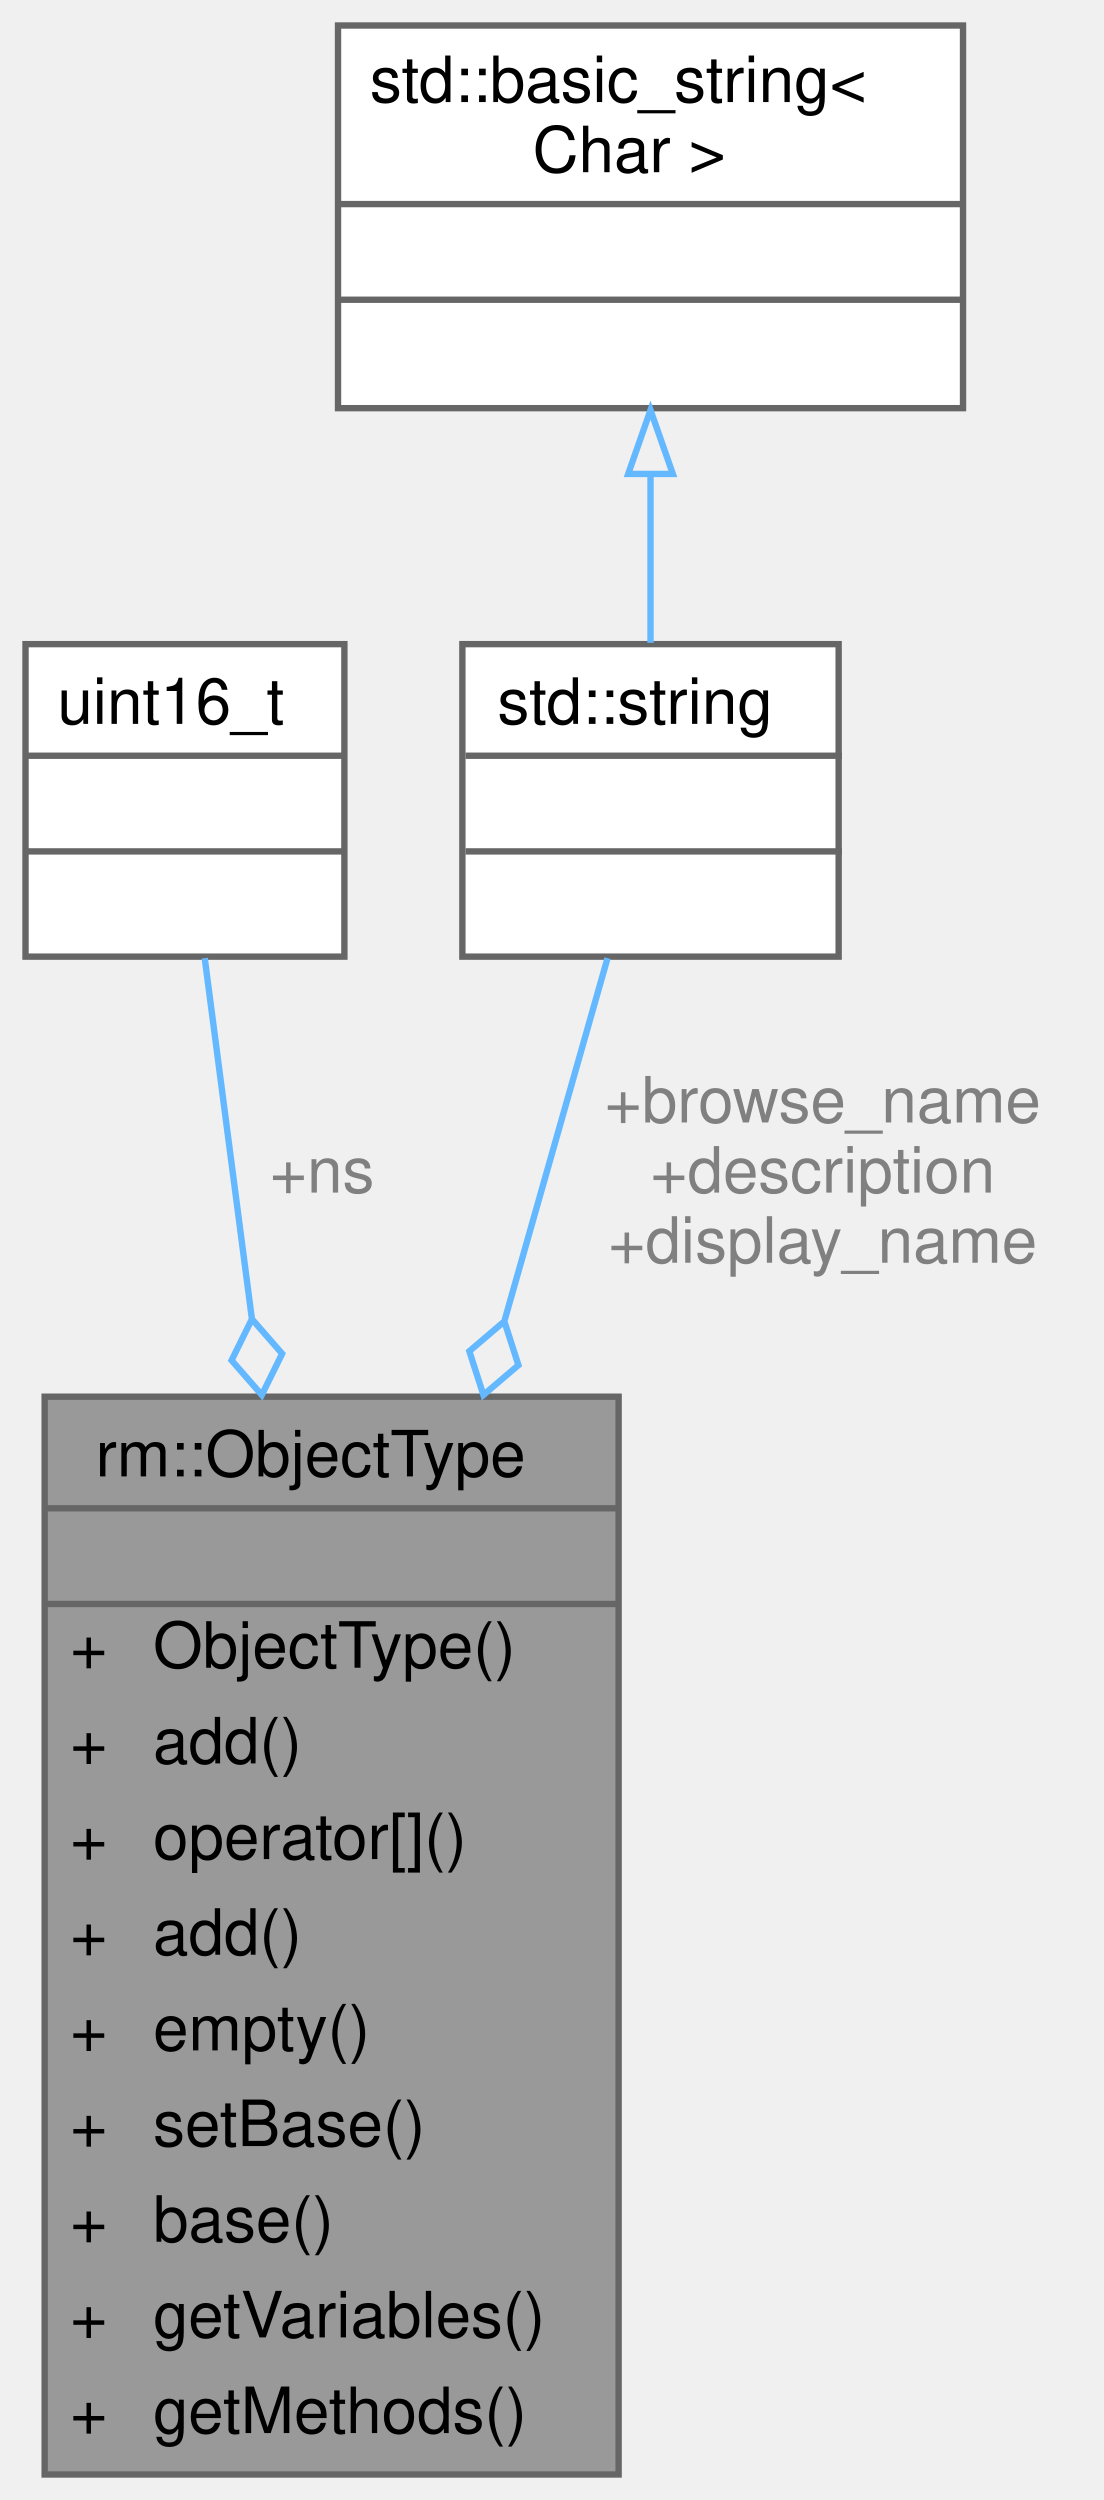
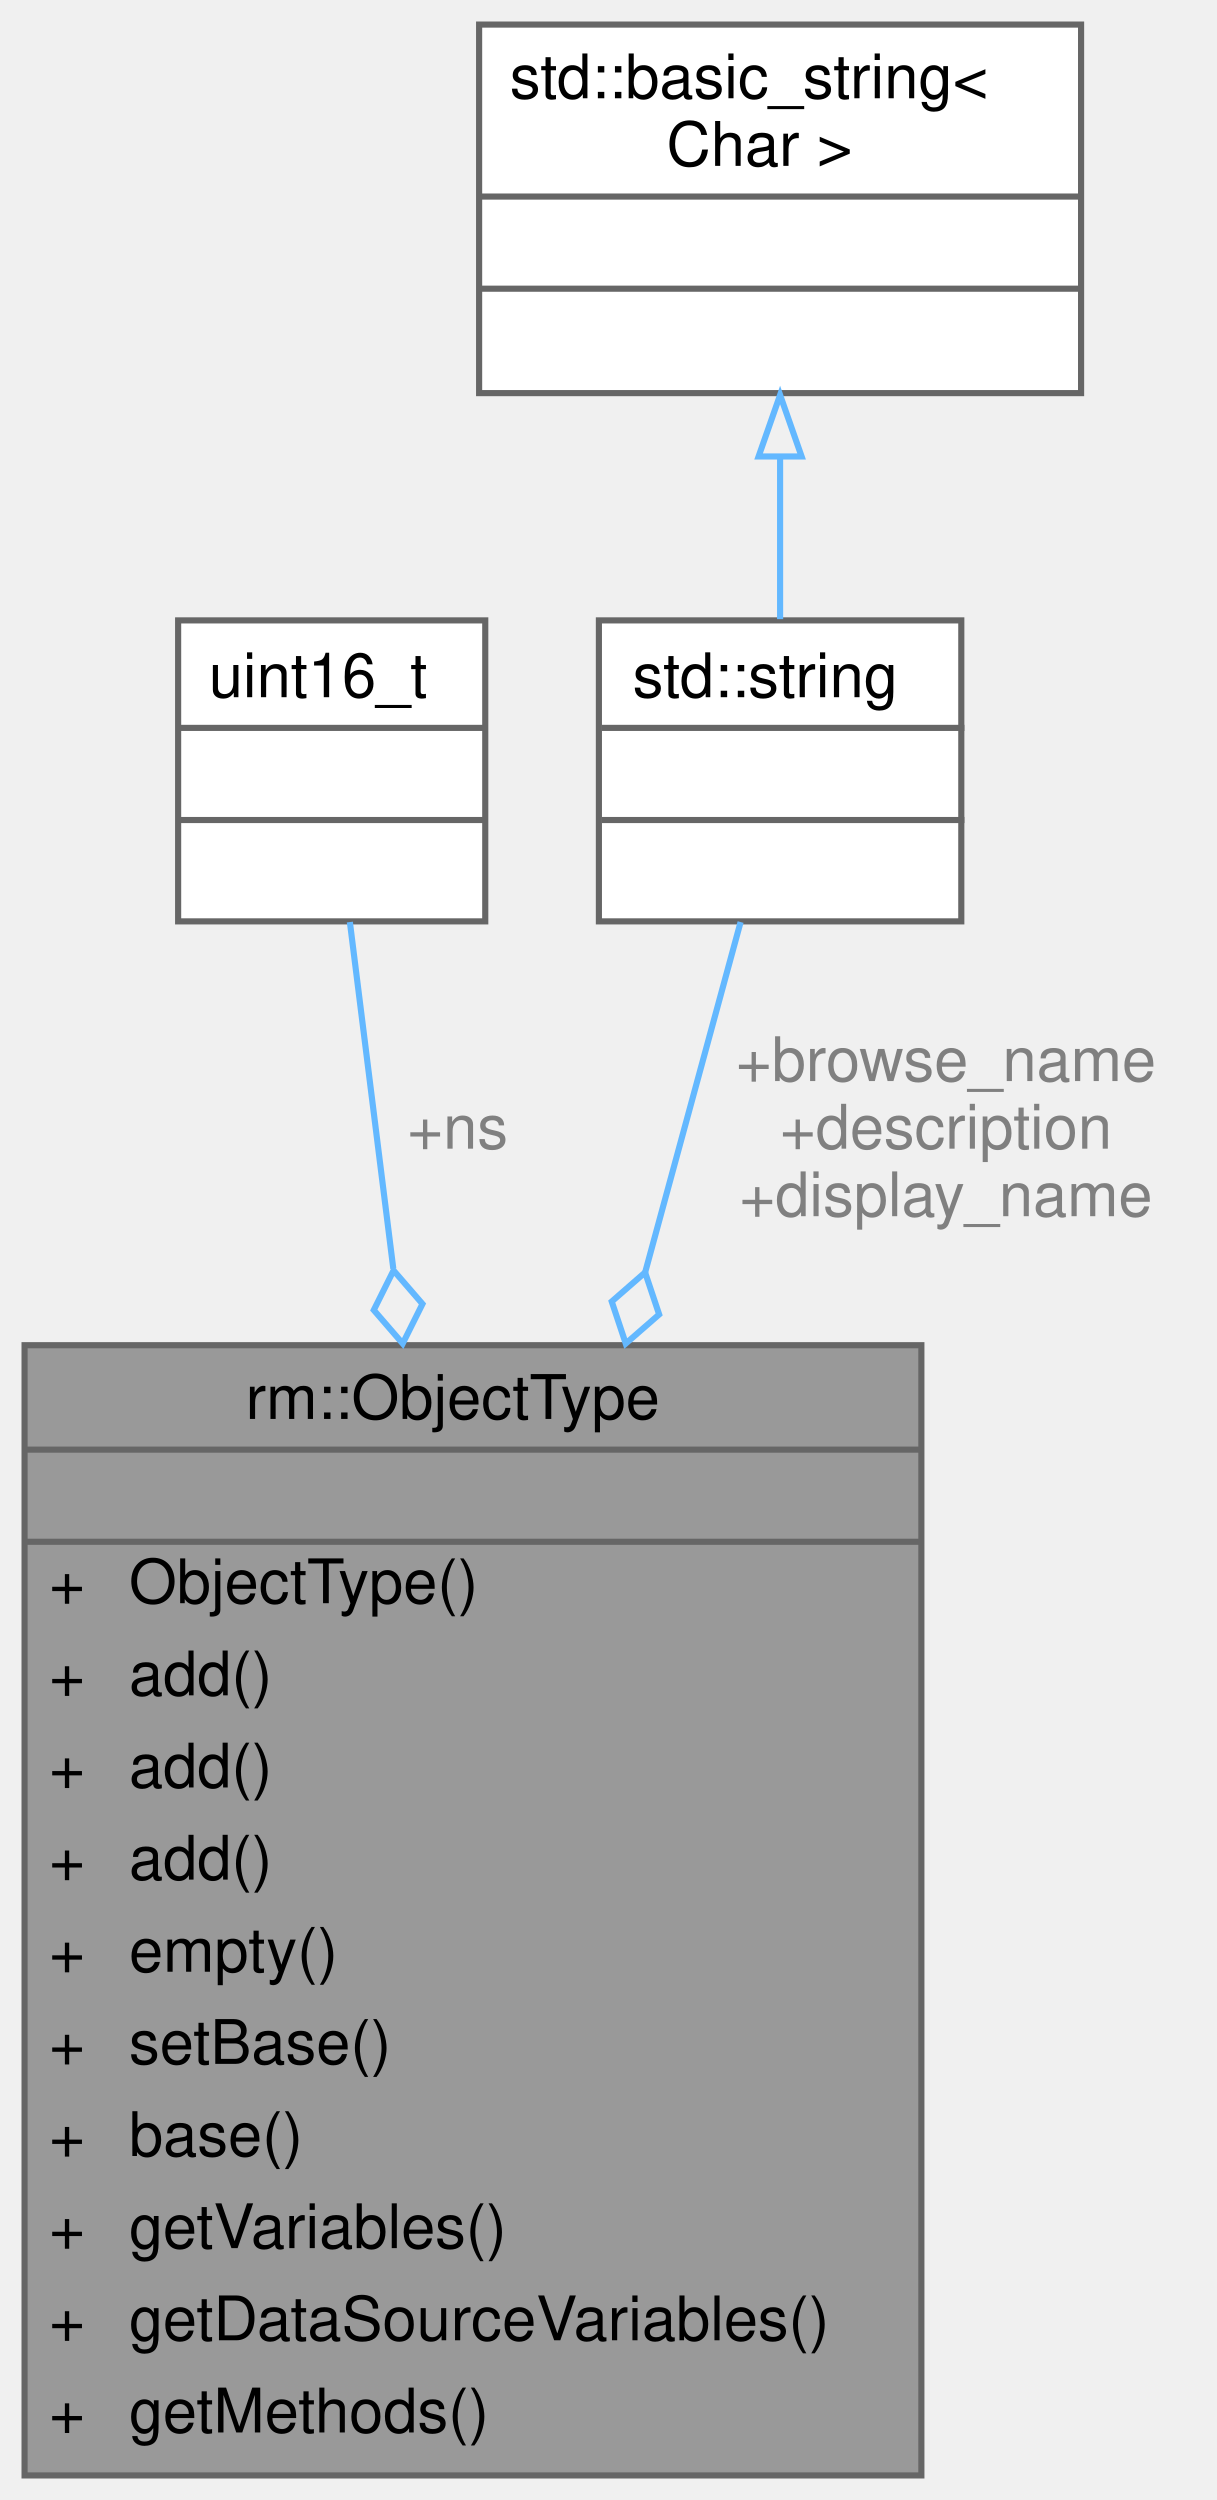
- <svg xmlns="http://www.w3.org/2000/svg" xmlns:xlink="http://www.w3.org/1999/xlink" width="173pt" height="392pt" viewBox="0.00 0.00 173.00 392.00">
-   <g id="graph0" class="graph" transform="scale(1 1) rotate(0) translate(4 388)">
+ <svg xmlns="http://www.w3.org/2000/svg" xmlns:xlink="http://www.w3.org/1999/xlink" width="198pt" height="407pt" viewBox="0.00 0.00 198.00 407.00">
+   <g id="graph0" class="graph" transform="scale(1 1) rotate(0) translate(4 403)">
    <g id="Node000001" class="node">
      <g id="a_Node000001">
        <a xlink:title="OPC UA 对象类型">
-           <polygon fill="#999999" stroke="transparent" points="93,-169 3,-169 3,0 93,0 93,-169" />
-           <text text-anchor="start" x="11" y="-156.5" font-family="Helvetica,sans-Serif" font-size="10.00">rm::ObjectType</text>
-           <text text-anchor="start" x="46" y="-141.5" font-family="Helvetica,sans-Serif" font-size="10.00"> </text>
-           <text text-anchor="start" x="7" y="-126.5" font-family="Helvetica,sans-Serif" font-size="10.00">+</text>
-           <text text-anchor="start" x="20" y="-126.5" font-family="Helvetica,sans-Serif" font-size="10.00">ObjectType()</text>
-           <text text-anchor="start" x="7" y="-111.5" font-family="Helvetica,sans-Serif" font-size="10.00">+</text>
-           <text text-anchor="start" x="20" y="-111.5" font-family="Helvetica,sans-Serif" font-size="10.00">add()</text>
-           <text text-anchor="start" x="7" y="-96.5" font-family="Helvetica,sans-Serif" font-size="10.00">+</text>
-           <text text-anchor="start" x="20" y="-96.5" font-family="Helvetica,sans-Serif" font-size="10.00">operator[]()</text>
-           <text text-anchor="start" x="7" y="-81.5" font-family="Helvetica,sans-Serif" font-size="10.00">+</text>
-           <text text-anchor="start" x="20" y="-81.5" font-family="Helvetica,sans-Serif" font-size="10.00">add()</text>
-           <text text-anchor="start" x="7" y="-66.5" font-family="Helvetica,sans-Serif" font-size="10.00">+</text>
-           <text text-anchor="start" x="20" y="-66.5" font-family="Helvetica,sans-Serif" font-size="10.00">empty()</text>
-           <text text-anchor="start" x="7" y="-51.5" font-family="Helvetica,sans-Serif" font-size="10.00">+</text>
-           <text text-anchor="start" x="20" y="-51.5" font-family="Helvetica,sans-Serif" font-size="10.00">setBase()</text>
-           <text text-anchor="start" x="7" y="-36.5" font-family="Helvetica,sans-Serif" font-size="10.00">+</text>
-           <text text-anchor="start" x="20" y="-36.5" font-family="Helvetica,sans-Serif" font-size="10.00">base()</text>
-           <text text-anchor="start" x="7" y="-21.5" font-family="Helvetica,sans-Serif" font-size="10.00">+</text>
-           <text text-anchor="start" x="20" y="-21.5" font-family="Helvetica,sans-Serif" font-size="10.00">getVariables()</text>
-           <text text-anchor="start" x="7" y="-6.5" font-family="Helvetica,sans-Serif" font-size="10.00">+</text>
-           <text text-anchor="start" x="20" y="-6.5" font-family="Helvetica,sans-Serif" font-size="10.00">getMethods()</text>
-           <polygon fill="#666666" stroke="#666666" points="3,-151.5 3,-151.5 93,-151.5 93,-151.5 3,-151.5" />
-           <polygon fill="#666666" stroke="#666666" points="3,-136.5 3,-136.5 93,-136.5 93,-136.5 3,-136.5" />
-           <polygon fill="none" stroke="#666666" points="3,0 3,-169 93,-169 93,0 3,0" />
+           <polygon fill="#999999" stroke="transparent" points="146,-184 0,-184 0,0 146,0 146,-184" />
+           <text text-anchor="start" x="36" y="-172" font-family="Helvetica,sans-Serif" font-size="10.00">rm::ObjectType</text>
+           <text text-anchor="start" x="71" y="-157" font-family="Helvetica,sans-Serif" font-size="10.00"> </text>
+           <text text-anchor="start" x="4" y="-142" font-family="Helvetica,sans-Serif" font-size="10.00">+</text>
+           <text text-anchor="start" x="17" y="-142" font-family="Helvetica,sans-Serif" font-size="10.00">ObjectType()</text>
+           <text text-anchor="start" x="4" y="-127" font-family="Helvetica,sans-Serif" font-size="10.00">+</text>
+           <text text-anchor="start" x="17" y="-127" font-family="Helvetica,sans-Serif" font-size="10.00">add()</text>
+           <text text-anchor="start" x="4" y="-112" font-family="Helvetica,sans-Serif" font-size="10.00">+</text>
+           <text text-anchor="start" x="17" y="-112" font-family="Helvetica,sans-Serif" font-size="10.00">add()</text>
+           <text text-anchor="start" x="4" y="-97" font-family="Helvetica,sans-Serif" font-size="10.00">+</text>
+           <text text-anchor="start" x="17" y="-97" font-family="Helvetica,sans-Serif" font-size="10.00">add()</text>
+           <text text-anchor="start" x="4" y="-82" font-family="Helvetica,sans-Serif" font-size="10.00">+</text>
+           <text text-anchor="start" x="17" y="-82" font-family="Helvetica,sans-Serif" font-size="10.00">empty()</text>
+           <text text-anchor="start" x="4" y="-67" font-family="Helvetica,sans-Serif" font-size="10.00">+</text>
+           <text text-anchor="start" x="17" y="-67" font-family="Helvetica,sans-Serif" font-size="10.00">setBase()</text>
+           <text text-anchor="start" x="4" y="-52" font-family="Helvetica,sans-Serif" font-size="10.00">+</text>
+           <text text-anchor="start" x="17" y="-52" font-family="Helvetica,sans-Serif" font-size="10.00">base()</text>
+           <text text-anchor="start" x="4" y="-37" font-family="Helvetica,sans-Serif" font-size="10.00">+</text>
+           <text text-anchor="start" x="17" y="-37" font-family="Helvetica,sans-Serif" font-size="10.00">getVariables()</text>
+           <text text-anchor="start" x="4" y="-22" font-family="Helvetica,sans-Serif" font-size="10.00">+</text>
+           <text text-anchor="start" x="17" y="-22" font-family="Helvetica,sans-Serif" font-size="10.00">getDataSourceVariables()</text>
+           <text text-anchor="start" x="4" y="-7" font-family="Helvetica,sans-Serif" font-size="10.00">+</text>
+           <text text-anchor="start" x="17" y="-7" font-family="Helvetica,sans-Serif" font-size="10.00">getMethods()</text>
+           <polygon fill="#666666" stroke="#666666" points="0,-167 0,-167 146,-167 146,-167 0,-167" />
+           <polygon fill="#666666" stroke="#666666" points="0,-152 0,-152 146,-152 146,-152 0,-152" />
+           <polygon fill="none" stroke="#666666" points="0,0 0,-184 146,-184 146,0 0,0" />
        </a>
      </g>
    </g>
    <g id="Node000002" class="node">
      <g id="a_Node000002">
        <a xlink:title=" ">
-           <polygon fill="white" stroke="transparent" points="50,-287 0,-287 0,-238 50,-238 50,-287" />
-           <text text-anchor="start" x="5" y="-274.5" font-family="Helvetica,sans-Serif" font-size="10.00">uint16_t</text>
-           <text text-anchor="start" x="23" y="-259.5" font-family="Helvetica,sans-Serif" font-size="10.00"> </text>
-           <text text-anchor="start" x="23" y="-244.5" font-family="Helvetica,sans-Serif" font-size="10.00"> </text>
-           <polygon fill="#666666" stroke="#666666" points="0,-269.5 0,-269.5 50,-269.5 50,-269.5 0,-269.5" />
-           <polygon fill="#666666" stroke="#666666" points="0,-254.5 0,-254.5 50,-254.5 50,-254.5 0,-254.5" />
-           <polygon fill="none" stroke="#666666" points="0,-238 0,-287 50,-287 50,-238 0,-238" />
+           <polygon fill="white" stroke="transparent" points="75,-302 25,-302 25,-253 75,-253 75,-302" />
+           <text text-anchor="start" x="30" y="-289.5" font-family="Helvetica,sans-Serif" font-size="10.00">uint16_t</text>
+           <text text-anchor="start" x="48" y="-274.5" font-family="Helvetica,sans-Serif" font-size="10.00"> </text>
+           <text text-anchor="start" x="48" y="-259.5" font-family="Helvetica,sans-Serif" font-size="10.00"> </text>
+           <polygon fill="#666666" stroke="#666666" points="25,-284.5 25,-284.5 75,-284.5 75,-284.5 25,-284.5" />
+           <polygon fill="#666666" stroke="#666666" points="25,-269.5 25,-269.5 75,-269.5 75,-269.5 25,-269.5" />
+           <polygon fill="none" stroke="#666666" points="25,-253 25,-302 75,-302 75,-253 25,-253" />
        </a>
      </g>
    </g>
    <g id="edge1_Node000001_Node000002" class="edge">
      <g id="a_edge1_Node000001_Node000002">
        <a xlink:title=" ">
-           <path fill="none" stroke="#63b8ff" d="M28.1,-237.76C30.06,-222.79 32.73,-202.36 35.48,-181.33" />
-           <polygon fill="none" stroke="#63b8ff" points="35.5,-181.17 32.31,-174.7 37.05,-169.27 40.24,-175.74 35.5,-181.17" />
+           <path fill="none" stroke="#63b8ff" d="M52.96,-252.89C54.82,-238.01 57.38,-217.66 60.03,-196.46" />
+           <polygon fill="none" stroke="#63b8ff" points="60.07,-196.17 56.85,-189.72 61.56,-184.27 64.78,-190.72 60.07,-196.17" />
        </a>
      </g>
-       <text text-anchor="middle" x="46.5" y="-201" font-family="Helvetica,sans-Serif" font-size="10.00" fill="grey"> +ns</text>
+       <text text-anchor="middle" x="70.5" y="-216" font-family="Helvetica,sans-Serif" font-size="10.00" fill="grey"> +ns</text>
    </g>
    <g id="Node000003" class="node">
      <g id="a_Node000003">
        <a xlink:title=" ">
-           <polygon fill="white" stroke="transparent" points="127.5,-287 68.5,-287 68.5,-238 127.5,-238 127.5,-287" />
-           <text text-anchor="start" x="74" y="-274.5" font-family="Helvetica,sans-Serif" font-size="10.00">std::string</text>
-           <text text-anchor="start" x="96.5" y="-259.5" font-family="Helvetica,sans-Serif" font-size="10.00"> </text>
-           <text text-anchor="start" x="96.5" y="-244.5" font-family="Helvetica,sans-Serif" font-size="10.00"> </text>
-           <polygon fill="#666666" stroke="#666666" points="69,-269.5 69,-269.5 128,-269.5 128,-269.5 69,-269.5" />
-           <polygon fill="#666666" stroke="#666666" points="69,-254.5 69,-254.5 128,-254.5 128,-254.5 69,-254.5" />
-           <polygon fill="none" stroke="#666666" points="68.5,-238 68.5,-287 127.5,-287 127.5,-238 68.5,-238" />
+           <polygon fill="white" stroke="transparent" points="152.5,-302 93.5,-302 93.5,-253 152.5,-253 152.5,-302" />
+           <text text-anchor="start" x="99" y="-289.5" font-family="Helvetica,sans-Serif" font-size="10.00">std::string</text>
+           <text text-anchor="start" x="121.5" y="-274.5" font-family="Helvetica,sans-Serif" font-size="10.00"> </text>
+           <text text-anchor="start" x="121.5" y="-259.5" font-family="Helvetica,sans-Serif" font-size="10.00"> </text>
+           <polygon fill="#666666" stroke="#666666" points="94,-284.5 94,-284.5 153,-284.5 153,-284.5 94,-284.5" />
+           <polygon fill="#666666" stroke="#666666" points="94,-269.5 94,-269.5 153,-269.5 153,-269.5 94,-269.5" />
+           <polygon fill="none" stroke="#666666" points="93.5,-253 93.5,-302 152.5,-302 152.5,-253 93.5,-253" />
        </a>
      </g>
    </g>
    <g id="edge2_Node000001_Node000003" class="edge">
      <g id="a_edge2_Node000001_Node000003">
        <a xlink:title=" ">
-           <path fill="none" stroke="#63b8ff" d="M91.26,-237.76C86.98,-222.72 81.15,-202.17 75.14,-181.04" />
-           <polygon fill="none" stroke="#63b8ff" points="75.08,-180.81 69.59,-176.13 71.8,-169.27 77.29,-173.95 75.08,-180.81" />
+           <path fill="none" stroke="#63b8ff" d="M116.57,-252.89C112.47,-237.87 106.86,-217.28 101.03,-195.86" />
+           <polygon fill="none" stroke="#63b8ff" points="101.02,-195.85 95.59,-191.11 97.87,-184.27 103.31,-189.01 101.02,-195.85" />
        </a>
      </g>
-       <text text-anchor="middle" x="125" y="-212" font-family="Helvetica,sans-Serif" font-size="10.00" fill="grey"> +browse_name</text>
-       <text text-anchor="middle" x="125" y="-201" font-family="Helvetica,sans-Serif" font-size="10.00" fill="grey">+description</text>
-       <text text-anchor="middle" x="125" y="-190" font-family="Helvetica,sans-Serif" font-size="10.00" fill="grey">+display_name</text>
+       <text text-anchor="middle" x="150" y="-227" font-family="Helvetica,sans-Serif" font-size="10.00" fill="grey"> +browse_name</text>
+       <text text-anchor="middle" x="150" y="-216" font-family="Helvetica,sans-Serif" font-size="10.00" fill="grey">+description</text>
+       <text text-anchor="middle" x="150" y="-205" font-family="Helvetica,sans-Serif" font-size="10.00" fill="grey">+display_name</text>
    </g>
    <g id="Node000004" class="node">
      <g id="a_Node000004">
        <a xlink:title=" ">
-           <polygon fill="white" stroke="transparent" points="147,-384 49,-384 49,-324 147,-324 147,-384" />
-           <text text-anchor="start" x="54" y="-372" font-family="Helvetica,sans-Serif" font-size="10.00">std::basic_string&lt;</text>
-           <text text-anchor="start" x="79.5" y="-361" font-family="Helvetica,sans-Serif" font-size="10.00"> Char &gt;</text>
-           <text text-anchor="start" x="96" y="-346" font-family="Helvetica,sans-Serif" font-size="10.00"> </text>
-           <text text-anchor="start" x="96" y="-331" font-family="Helvetica,sans-Serif" font-size="10.00"> </text>
-           <polygon fill="#666666" stroke="#666666" points="49,-356 49,-356 147,-356 147,-356 49,-356" />
-           <polygon fill="#666666" stroke="#666666" points="49,-341 49,-341 147,-341 147,-341 49,-341" />
-           <polygon fill="none" stroke="#666666" points="49,-324 49,-384 147,-384 147,-324 49,-324" />
+           <polygon fill="white" stroke="transparent" points="172,-399 74,-399 74,-339 172,-339 172,-399" />
+           <text text-anchor="start" x="79" y="-387" font-family="Helvetica,sans-Serif" font-size="10.00">std::basic_string&lt;</text>
+           <text text-anchor="start" x="104.5" y="-376" font-family="Helvetica,sans-Serif" font-size="10.00"> Char &gt;</text>
+           <text text-anchor="start" x="121" y="-361" font-family="Helvetica,sans-Serif" font-size="10.00"> </text>
+           <text text-anchor="start" x="121" y="-346" font-family="Helvetica,sans-Serif" font-size="10.00"> </text>
+           <polygon fill="#666666" stroke="#666666" points="74,-371 74,-371 172,-371 172,-371 74,-371" />
+           <polygon fill="#666666" stroke="#666666" points="74,-356 74,-356 172,-356 172,-356 74,-356" />
+           <polygon fill="none" stroke="#666666" points="74,-339 74,-399 172,-399 172,-339 74,-339" />
        </a>
      </g>
    </g>
    <g id="edge3_Node000003_Node000004" class="edge">
      <g id="a_edge3_Node000003_Node000004">
        <a xlink:title=" ">
-           <path fill="none" stroke="#63b8ff" d="M98,-313.41C98,-304.47 98,-295.25 98,-287.21" />
-           <polygon fill="none" stroke="#63b8ff" points="94.5,-313.69 98,-323.69 101.5,-313.69 94.5,-313.69" />
+           <path fill="none" stroke="#63b8ff" d="M123,-328.41C123,-319.47 123,-310.25 123,-302.21" />
+           <polygon fill="none" stroke="#63b8ff" points="119.5,-328.69 123,-338.69 126.5,-328.69 119.5,-328.69" />
        </a>
      </g>
    </g>
  </g>
</svg>
